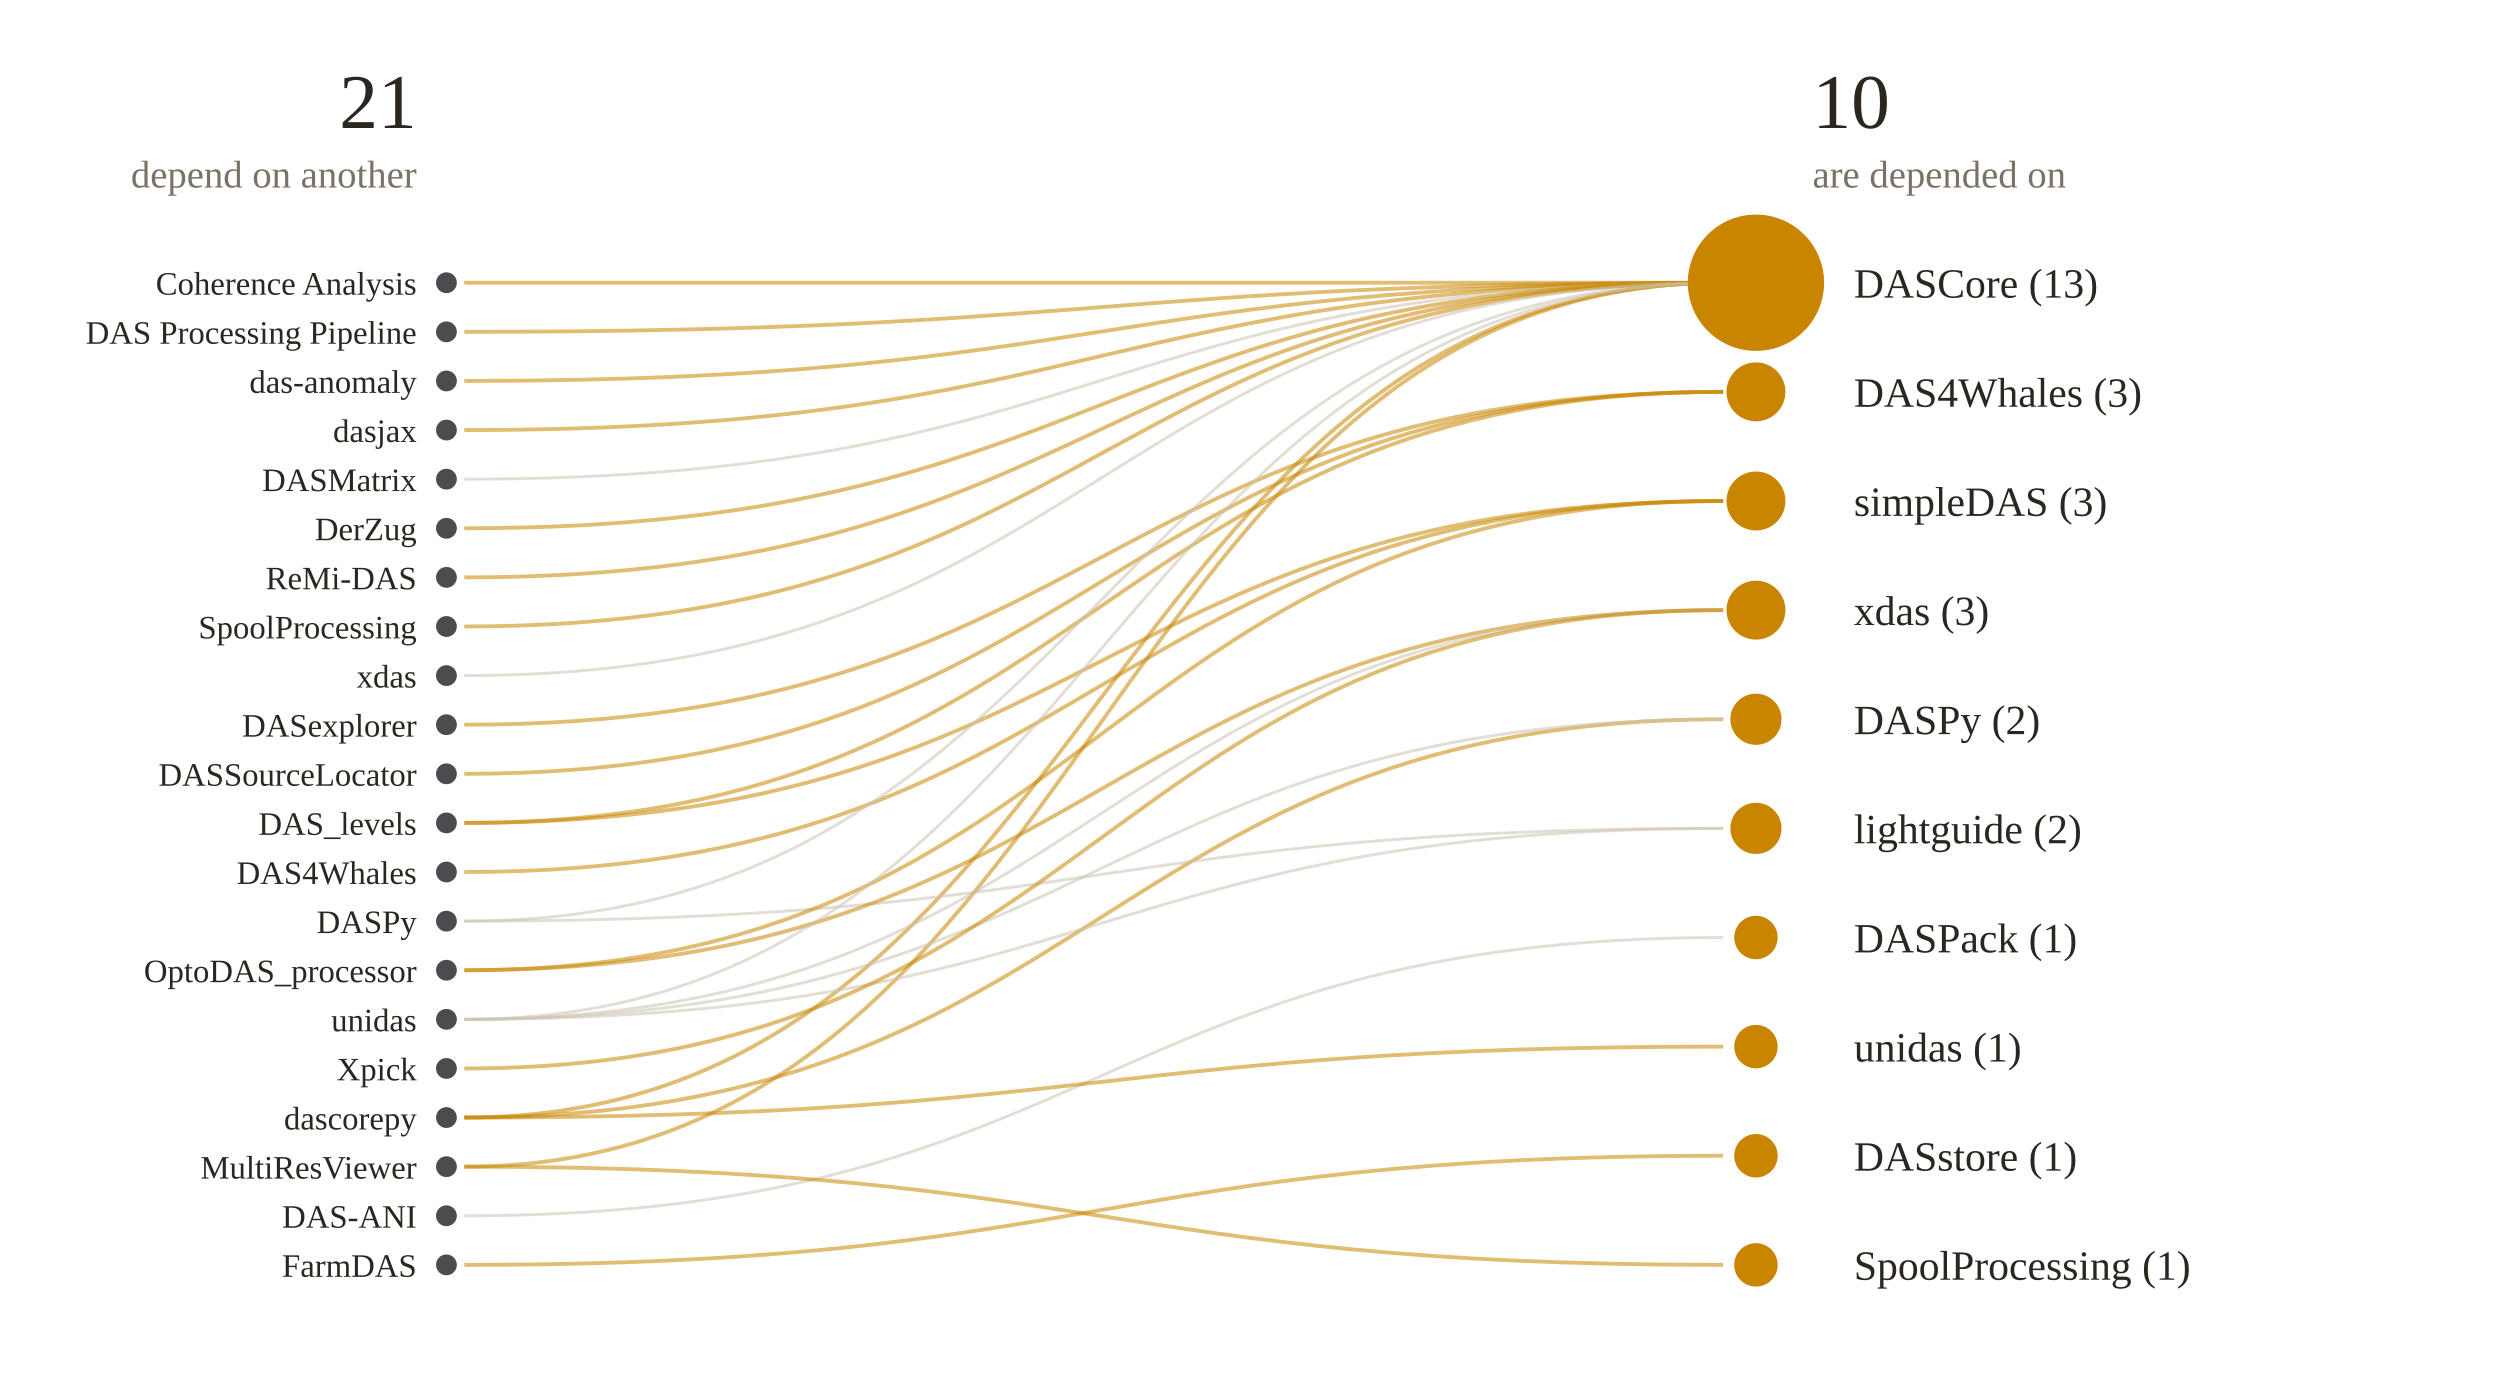
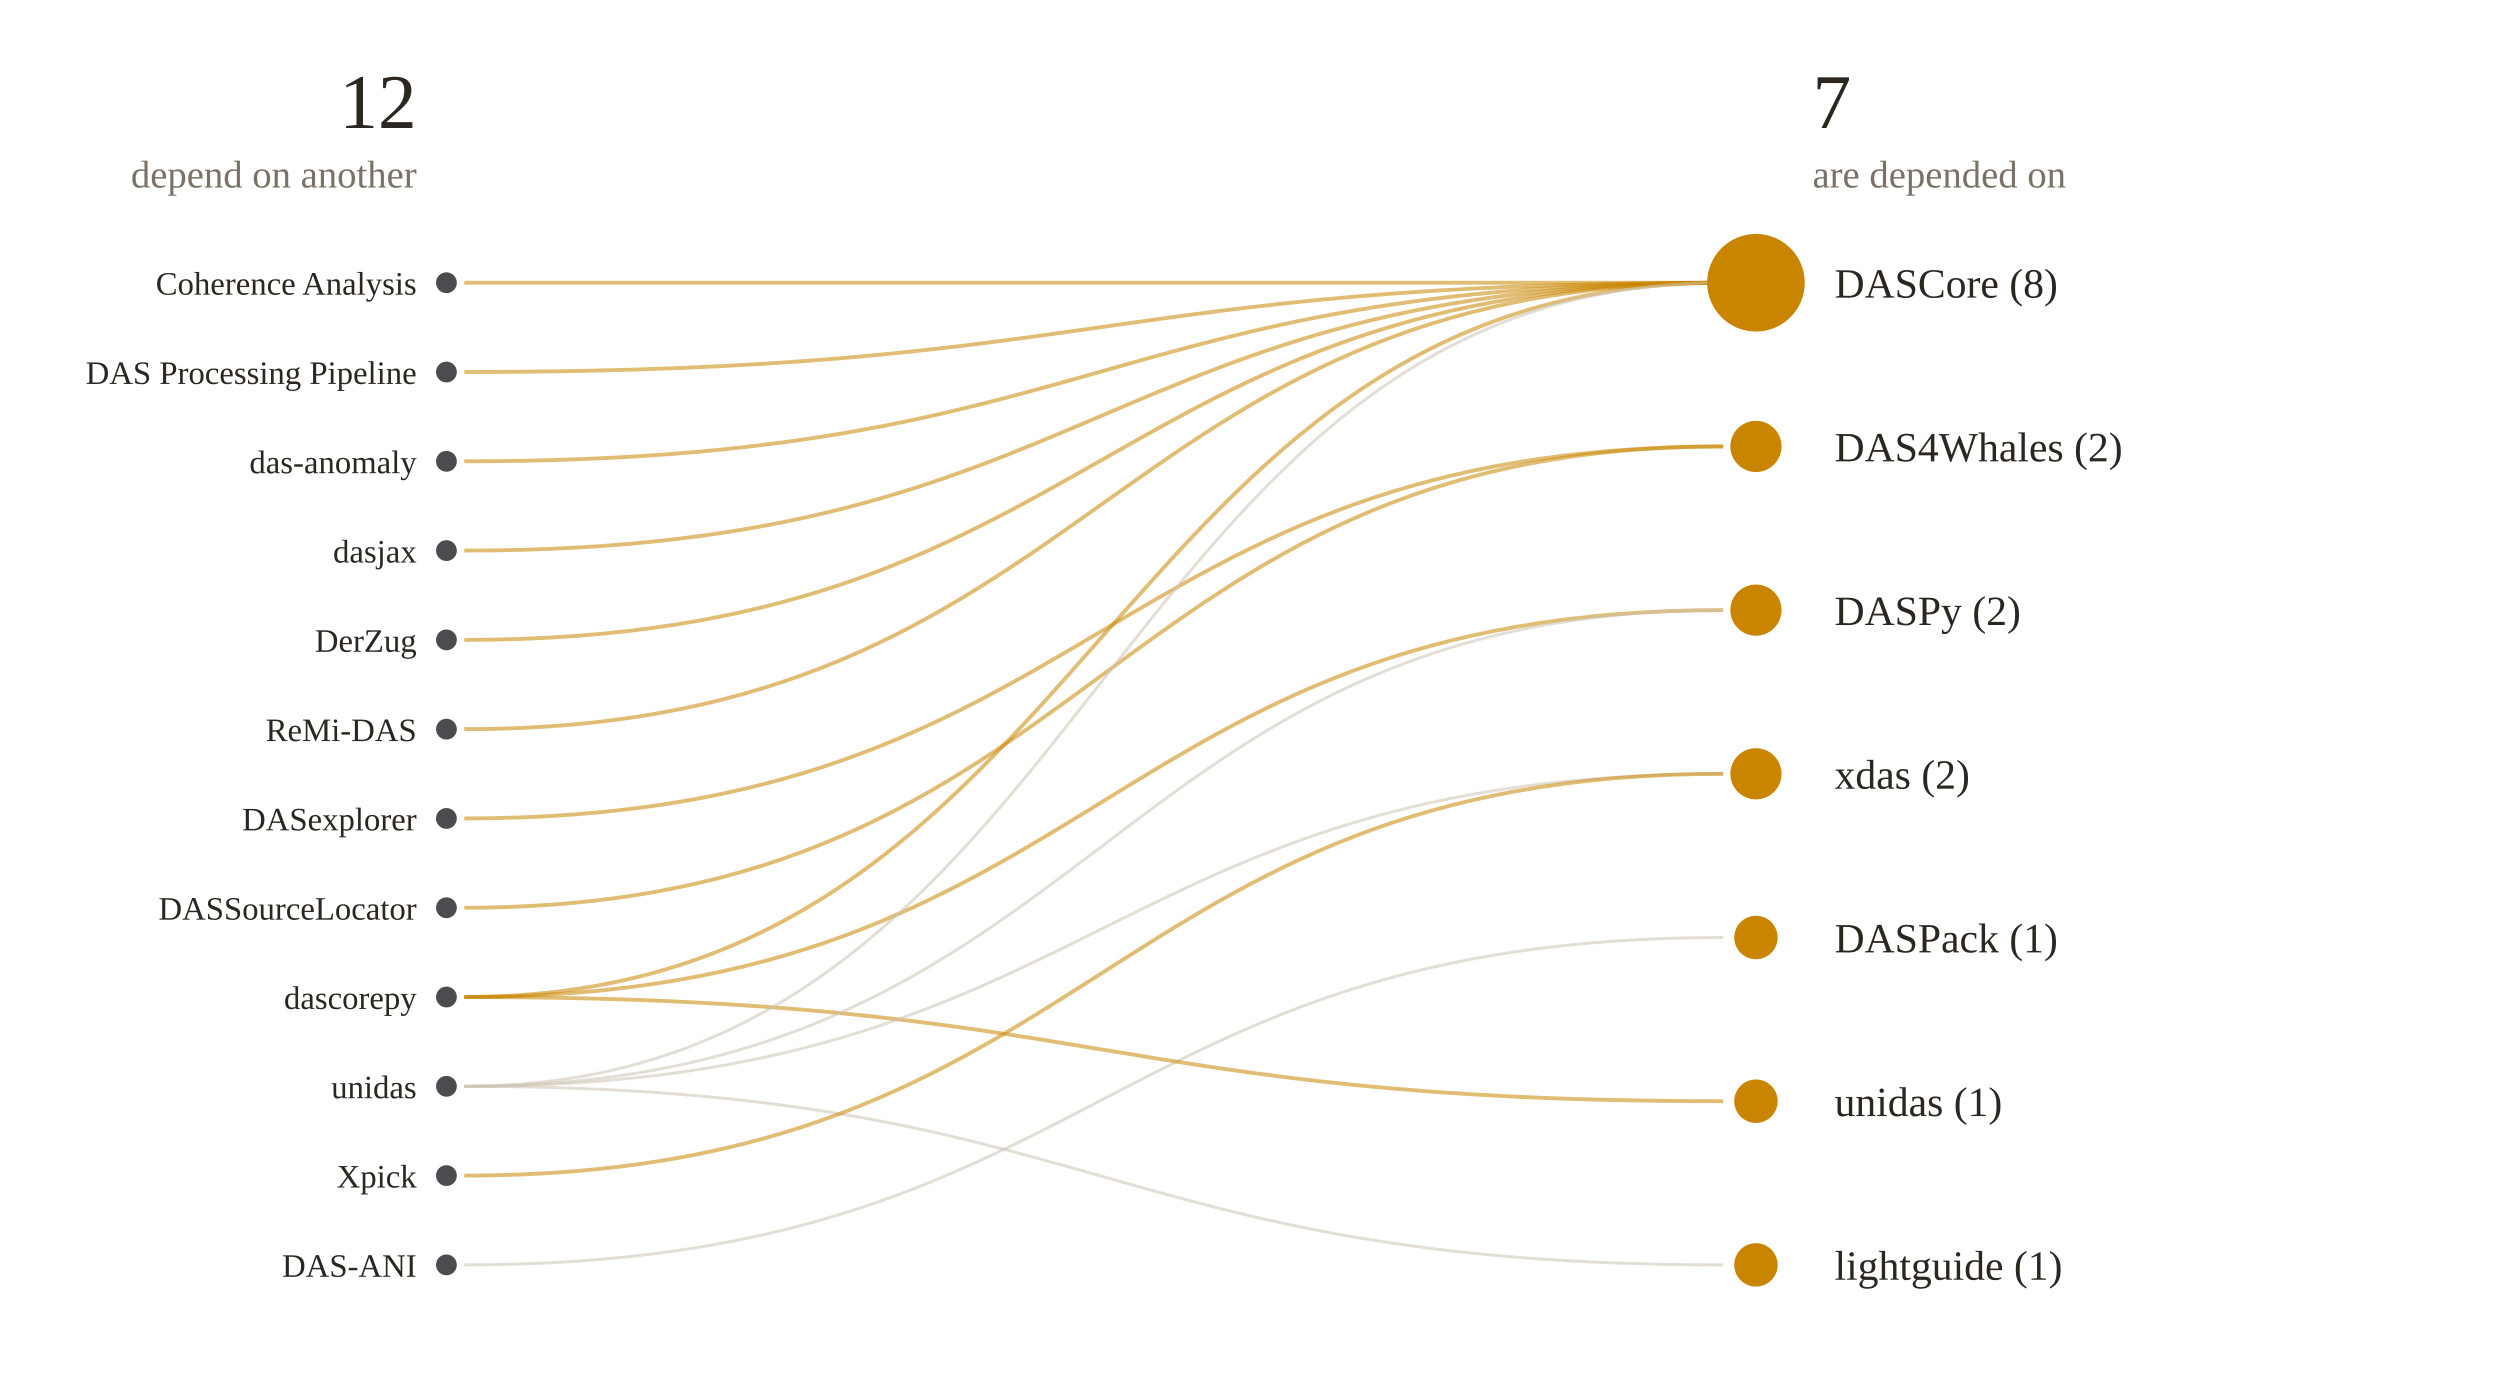
<svg xmlns="http://www.w3.org/2000/svg" version="1.1" width="1680" height="940" viewBox="0 0 1680 940">
  <g font-family="Georgia, 'Times New Roman', serif" text-anchor="middle">
-     <text x="280" y="86" font-size="52" fill="#2b2620" text-anchor="end">21</text>
+     <text x="280" y="86" font-size="52" fill="#2b2620" text-anchor="end">12</text>
    <text x="280" y="126" font-size="26" fill="#7a7266" text-anchor="end">depend on another</text>
-     <text x="1218" y="86" font-size="52" fill="#2b2620" text-anchor="start">10</text>
+     <text x="1218" y="86" font-size="52" fill="#2b2620" text-anchor="start">7</text>
    <text x="1218" y="126" font-size="26" fill="#7a7266" text-anchor="start">are depended on</text>
    <path d="M 312,190 C 740,190 740,190 1158,190" fill="none" stroke="#c98500" stroke-width="2.6" stroke-opacity="0.55" />
-     <path d="M 312,817 C 740,817 740,630 1158,630" fill="none" stroke="#cbc3b3" stroke-width="2" stroke-opacity="0.55" />
-     <path d="M 312,256 C 740,256 740,190 1158,190" fill="none" stroke="#c98500" stroke-width="2.6" stroke-opacity="0.55" />
-     <path d="M 312,553 C 740,553 740,263.333 1158,263.333" fill="none" stroke="#c98500" stroke-width="2.6" stroke-opacity="0.55" />
-     <path d="M 312,553 C 740,553 740,336.667 1158,336.667" fill="none" stroke="#c98500" stroke-width="2.6" stroke-opacity="0.55" />
-     <path d="M 312,223 C 740,223 740,190 1158,190" fill="none" stroke="#c98500" stroke-width="2.6" stroke-opacity="0.55" />
-     <path d="M 312,520 C 740,520 740,263.333 1158,263.333" fill="none" stroke="#c98500" stroke-width="2.6" stroke-opacity="0.55" />
-     <path d="M 312,586 C 740,586 740,336.667 1158,336.667" fill="none" stroke="#c98500" stroke-width="2.6" stroke-opacity="0.55" />
-     <path d="M 312,751 C 740,751 740,190 1158,190" fill="none" stroke="#c98500" stroke-width="2.6" stroke-opacity="0.55" />
-     <path d="M 312,751 C 740,751 740,483.333 1158,483.333" fill="none" stroke="#c98500" stroke-width="2.6" stroke-opacity="0.55" />
-     <path d="M 312,751 C 740,751 740,703.333 1158,703.333" fill="none" stroke="#c98500" stroke-width="2.6" stroke-opacity="0.55" />
-     <path d="M 312,487 C 740,487 740,263.333 1158,263.333" fill="none" stroke="#c98500" stroke-width="2.6" stroke-opacity="0.55" />
-     <path d="M 312,289 C 740,289 740,190 1158,190" fill="none" stroke="#c98500" stroke-width="2.6" stroke-opacity="0.55" />
-     <path d="M 312,322 C 740,322 740,190 1158,190" fill="none" stroke="#cbc3b3" stroke-width="2" stroke-opacity="0.55" />
-     <path d="M 312,619 C 740,619 740,190 1158,190" fill="none" stroke="#cbc3b3" stroke-width="2" stroke-opacity="0.55" />
-     <path d="M 312,619 C 740,619 740,556.667 1158,556.667" fill="none" stroke="#cbc3b3" stroke-width="2" stroke-opacity="0.55" />
-     <path d="M 312,355 C 740,355 740,190 1158,190" fill="none" stroke="#c98500" stroke-width="2.6" stroke-opacity="0.55" />
-     <path d="M 312,850 C 740,850 740,776.667 1158,776.667" fill="none" stroke="#c98500" stroke-width="2.6" stroke-opacity="0.55" />
-     <path d="M 312,784 C 740,784 740,190 1158,190" fill="none" stroke="#c98500" stroke-width="2.6" stroke-opacity="0.55" />
-     <path d="M 312,784 C 740,784 740,850 1158,850" fill="none" stroke="#c98500" stroke-width="2.6" stroke-opacity="0.55" />
-     <path d="M 312,652 C 740,652 740,336.667 1158,336.667" fill="none" stroke="#c98500" stroke-width="2.6" stroke-opacity="0.55" />
-     <path d="M 312,652 C 740,652 740,410 1158,410" fill="none" stroke="#c98500" stroke-width="2.6" stroke-opacity="0.55" />
-     <path d="M 312,388 C 740,388 740,190 1158,190" fill="none" stroke="#c98500" stroke-width="2.6" stroke-opacity="0.55" />
-     <path d="M 312,421 C 740,421 740,190 1158,190" fill="none" stroke="#c98500" stroke-width="2.6" stroke-opacity="0.55" />
-     <path d="M 312,685 C 740,685 740,190 1158,190" fill="none" stroke="#cbc3b3" stroke-width="2" stroke-opacity="0.55" />
-     <path d="M 312,685 C 740,685 740,483.333 1158,483.333" fill="none" stroke="#cbc3b3" stroke-width="2" stroke-opacity="0.55" />
-     <path d="M 312,685 C 740,685 740,556.667 1158,556.667" fill="none" stroke="#cbc3b3" stroke-width="2" stroke-opacity="0.55" />
-     <path d="M 312,685 C 740,685 740,410 1158,410" fill="none" stroke="#cbc3b3" stroke-width="2" stroke-opacity="0.55" />
-     <path d="M 312,454 C 740,454 740,190 1158,190" fill="none" stroke="#cbc3b3" stroke-width="2" stroke-opacity="0.55" />
-     <path d="M 312,718 C 740,718 740,410 1158,410" fill="none" stroke="#c98500" stroke-width="2.6" stroke-opacity="0.55" />
+     <path d="M 312,850 C 740,850 740,630 1158,630" fill="none" stroke="#cbc3b3" stroke-width="2" stroke-opacity="0.55" />
+     <path d="M 312,310 C 740,310 740,190 1158,190" fill="none" stroke="#c98500" stroke-width="2.6" stroke-opacity="0.55" />
+     <path d="M 312,250 C 740,250 740,190 1158,190" fill="none" stroke="#c98500" stroke-width="2.6" stroke-opacity="0.55" />
+     <path d="M 312,610 C 740,610 740,300 1158,300" fill="none" stroke="#c98500" stroke-width="2.6" stroke-opacity="0.55" />
+     <path d="M 312,670 C 740,670 740,190 1158,190" fill="none" stroke="#c98500" stroke-width="2.6" stroke-opacity="0.55" />
+     <path d="M 312,670 C 740,670 740,410 1158,410" fill="none" stroke="#c98500" stroke-width="2.6" stroke-opacity="0.55" />
+     <path d="M 312,670 C 740,670 740,740 1158,740" fill="none" stroke="#c98500" stroke-width="2.6" stroke-opacity="0.55" />
+     <path d="M 312,550 C 740,550 740,300 1158,300" fill="none" stroke="#c98500" stroke-width="2.6" stroke-opacity="0.55" />
+     <path d="M 312,370 C 740,370 740,190 1158,190" fill="none" stroke="#c98500" stroke-width="2.6" stroke-opacity="0.55" />
+     <path d="M 312,430 C 740,430 740,190 1158,190" fill="none" stroke="#c98500" stroke-width="2.6" stroke-opacity="0.55" />
+     <path d="M 312,490 C 740,490 740,190 1158,190" fill="none" stroke="#c98500" stroke-width="2.6" stroke-opacity="0.55" />
+     <path d="M 312,730 C 740,730 740,190 1158,190" fill="none" stroke="#cbc3b3" stroke-width="2" stroke-opacity="0.55" />
+     <path d="M 312,730 C 740,730 740,410 1158,410" fill="none" stroke="#cbc3b3" stroke-width="2" stroke-opacity="0.55" />
+     <path d="M 312,730 C 740,730 740,850 1158,850" fill="none" stroke="#cbc3b3" stroke-width="2" stroke-opacity="0.55" />
+     <path d="M 312,730 C 740,730 740,520 1158,520" fill="none" stroke="#cbc3b3" stroke-width="2" stroke-opacity="0.55" />
+     <path d="M 312,790 C 740,790 740,520 1158,520" fill="none" stroke="#c98500" stroke-width="2.6" stroke-opacity="0.55" />
    <circle cx="300" cy="190" r="7" fill="#4b4b50" />
    <text x="280" y="198" font-size="22" fill="#2b2620" text-anchor="end">Coherence Analysis</text>
-     <circle cx="300" cy="223" r="7" fill="#4b4b50" />
-     <text x="280" y="231" font-size="22" fill="#2b2620" text-anchor="end">DAS Processing Pipeline</text>
-     <circle cx="300" cy="256" r="7" fill="#4b4b50" />
-     <text x="280" y="264" font-size="22" fill="#2b2620" text-anchor="end">das-anomaly</text>
-     <circle cx="300" cy="289" r="7" fill="#4b4b50" />
-     <text x="280" y="297" font-size="22" fill="#2b2620" text-anchor="end">dasjax</text>
-     <circle cx="300" cy="322" r="7" fill="#4b4b50" />
-     <text x="280" y="330" font-size="22" fill="#2b2620" text-anchor="end">DASMatrix</text>
-     <circle cx="300" cy="355" r="7" fill="#4b4b50" />
-     <text x="280" y="363" font-size="22" fill="#2b2620" text-anchor="end">DerZug</text>
-     <circle cx="300" cy="388" r="7" fill="#4b4b50" />
-     <text x="280" y="396" font-size="22" fill="#2b2620" text-anchor="end">ReMi-DAS</text>
-     <circle cx="300" cy="421" r="7" fill="#4b4b50" />
-     <text x="280" y="429" font-size="22" fill="#2b2620" text-anchor="end">SpoolProcessing</text>
-     <circle cx="300" cy="454" r="7" fill="#4b4b50" />
-     <text x="280" y="462" font-size="22" fill="#2b2620" text-anchor="end">xdas</text>
-     <circle cx="300" cy="487" r="7" fill="#4b4b50" />
-     <text x="280" y="495" font-size="22" fill="#2b2620" text-anchor="end">DASexplorer</text>
-     <circle cx="300" cy="520" r="7" fill="#4b4b50" />
-     <text x="280" y="528" font-size="22" fill="#2b2620" text-anchor="end">DASSourceLocator</text>
-     <circle cx="300" cy="553" r="7" fill="#4b4b50" />
-     <text x="280" y="561" font-size="22" fill="#2b2620" text-anchor="end">DAS_levels</text>
-     <circle cx="300" cy="586" r="7" fill="#4b4b50" />
-     <text x="280" y="594" font-size="22" fill="#2b2620" text-anchor="end">DAS4Whales</text>
-     <circle cx="300" cy="619" r="7" fill="#4b4b50" />
-     <text x="280" y="627" font-size="22" fill="#2b2620" text-anchor="end">DASPy</text>
-     <circle cx="300" cy="652" r="7" fill="#4b4b50" />
-     <text x="280" y="660" font-size="22" fill="#2b2620" text-anchor="end">OptoDAS_processor</text>
-     <circle cx="300" cy="685" r="7" fill="#4b4b50" />
-     <text x="280" y="693" font-size="22" fill="#2b2620" text-anchor="end">unidas</text>
-     <circle cx="300" cy="718" r="7" fill="#4b4b50" />
-     <text x="280" y="726" font-size="22" fill="#2b2620" text-anchor="end">Xpick</text>
-     <circle cx="300" cy="751" r="7" fill="#4b4b50" />
-     <text x="280" y="759" font-size="22" fill="#2b2620" text-anchor="end">dascorepy</text>
-     <circle cx="300" cy="784" r="7" fill="#4b4b50" />
-     <text x="280" y="792" font-size="22" fill="#2b2620" text-anchor="end">MultiResViewer</text>
-     <circle cx="300" cy="817" r="7" fill="#4b4b50" />
-     <text x="280" y="825" font-size="22" fill="#2b2620" text-anchor="end">DAS-ANI</text>
+     <circle cx="300" cy="250" r="7" fill="#4b4b50" />
+     <text x="280" y="258" font-size="22" fill="#2b2620" text-anchor="end">DAS Processing Pipeline</text>
+     <circle cx="300" cy="310" r="7" fill="#4b4b50" />
+     <text x="280" y="318" font-size="22" fill="#2b2620" text-anchor="end">das-anomaly</text>
+     <circle cx="300" cy="370" r="7" fill="#4b4b50" />
+     <text x="280" y="378" font-size="22" fill="#2b2620" text-anchor="end">dasjax</text>
+     <circle cx="300" cy="430" r="7" fill="#4b4b50" />
+     <text x="280" y="438" font-size="22" fill="#2b2620" text-anchor="end">DerZug</text>
+     <circle cx="300" cy="490" r="7" fill="#4b4b50" />
+     <text x="280" y="498" font-size="22" fill="#2b2620" text-anchor="end">ReMi-DAS</text>
+     <circle cx="300" cy="550" r="7" fill="#4b4b50" />
+     <text x="280" y="558" font-size="22" fill="#2b2620" text-anchor="end">DASexplorer</text>
+     <circle cx="300" cy="610" r="7" fill="#4b4b50" />
+     <text x="280" y="618" font-size="22" fill="#2b2620" text-anchor="end">DASSourceLocator</text>
+     <circle cx="300" cy="670" r="7" fill="#4b4b50" />
+     <text x="280" y="678" font-size="22" fill="#2b2620" text-anchor="end">dascorepy</text>
+     <circle cx="300" cy="730" r="7" fill="#4b4b50" />
+     <text x="280" y="738" font-size="22" fill="#2b2620" text-anchor="end">unidas</text>
+     <circle cx="300" cy="790" r="7" fill="#4b4b50" />
+     <text x="280" y="798" font-size="22" fill="#2b2620" text-anchor="end">Xpick</text>
    <circle cx="300" cy="850" r="7" fill="#4b4b50" />
-     <text x="280" y="858" font-size="22" fill="#2b2620" text-anchor="end">FarmDAS</text>
-     <circle cx="1180" cy="190" r="45.8" fill="#c98500" />
-     <text x="1245.8" y="200" font-size="28" fill="#2b2620" text-anchor="start">DASCore (13)</text>
-     <circle cx="1180" cy="263.333" r="19.8" fill="#c98500" />
-     <text x="1245.8" y="273.333" font-size="28" fill="#2b2620" text-anchor="start">DAS4Whales (3)</text>
-     <circle cx="1180" cy="336.667" r="19.8" fill="#c98500" />
-     <text x="1245.8" y="346.667" font-size="28" fill="#2b2620" text-anchor="start">simpleDAS (3)</text>
-     <circle cx="1180" cy="410" r="19.8" fill="#c98500" />
-     <text x="1245.8" y="420" font-size="28" fill="#2b2620" text-anchor="start">xdas (3)</text>
-     <circle cx="1180" cy="483.333" r="17.2" fill="#c98500" />
-     <text x="1245.8" y="493.333" font-size="28" fill="#2b2620" text-anchor="start">DASPy (2)</text>
-     <circle cx="1180" cy="556.667" r="17.2" fill="#c98500" />
-     <text x="1245.8" y="566.667" font-size="28" fill="#2b2620" text-anchor="start">lightguide (2)</text>
+     <text x="280" y="858" font-size="22" fill="#2b2620" text-anchor="end">DAS-ANI</text>
+     <circle cx="1180" cy="190" r="32.8" fill="#c98500" />
+     <text x="1232.8" y="200" font-size="28" fill="#2b2620" text-anchor="start">DASCore (8)</text>
+     <circle cx="1180" cy="300" r="17.2" fill="#c98500" />
+     <text x="1232.8" y="310" font-size="28" fill="#2b2620" text-anchor="start">DAS4Whales (2)</text>
+     <circle cx="1180" cy="410" r="17.2" fill="#c98500" />
+     <text x="1232.8" y="420" font-size="28" fill="#2b2620" text-anchor="start">DASPy (2)</text>
+     <circle cx="1180" cy="520" r="17.2" fill="#c98500" />
+     <text x="1232.8" y="530" font-size="28" fill="#2b2620" text-anchor="start">xdas (2)</text>
    <circle cx="1180" cy="630" r="14.6" fill="#c98500" />
-     <text x="1245.8" y="640" font-size="28" fill="#2b2620" text-anchor="start">DASPack (1)</text>
-     <circle cx="1180" cy="703.333" r="14.6" fill="#c98500" />
-     <text x="1245.8" y="713.333" font-size="28" fill="#2b2620" text-anchor="start">unidas (1)</text>
-     <circle cx="1180" cy="776.667" r="14.6" fill="#c98500" />
-     <text x="1245.8" y="786.667" font-size="28" fill="#2b2620" text-anchor="start">DASstore (1)</text>
+     <text x="1232.8" y="640" font-size="28" fill="#2b2620" text-anchor="start">DASPack (1)</text>
+     <circle cx="1180" cy="740" r="14.6" fill="#c98500" />
+     <text x="1232.8" y="750" font-size="28" fill="#2b2620" text-anchor="start">unidas (1)</text>
    <circle cx="1180" cy="850" r="14.6" fill="#c98500" />
-     <text x="1245.8" y="860" font-size="28" fill="#2b2620" text-anchor="start">SpoolProcessing (1)</text>
+     <text x="1232.8" y="860" font-size="28" fill="#2b2620" text-anchor="start">lightguide (1)</text>
  </g>
</svg>
